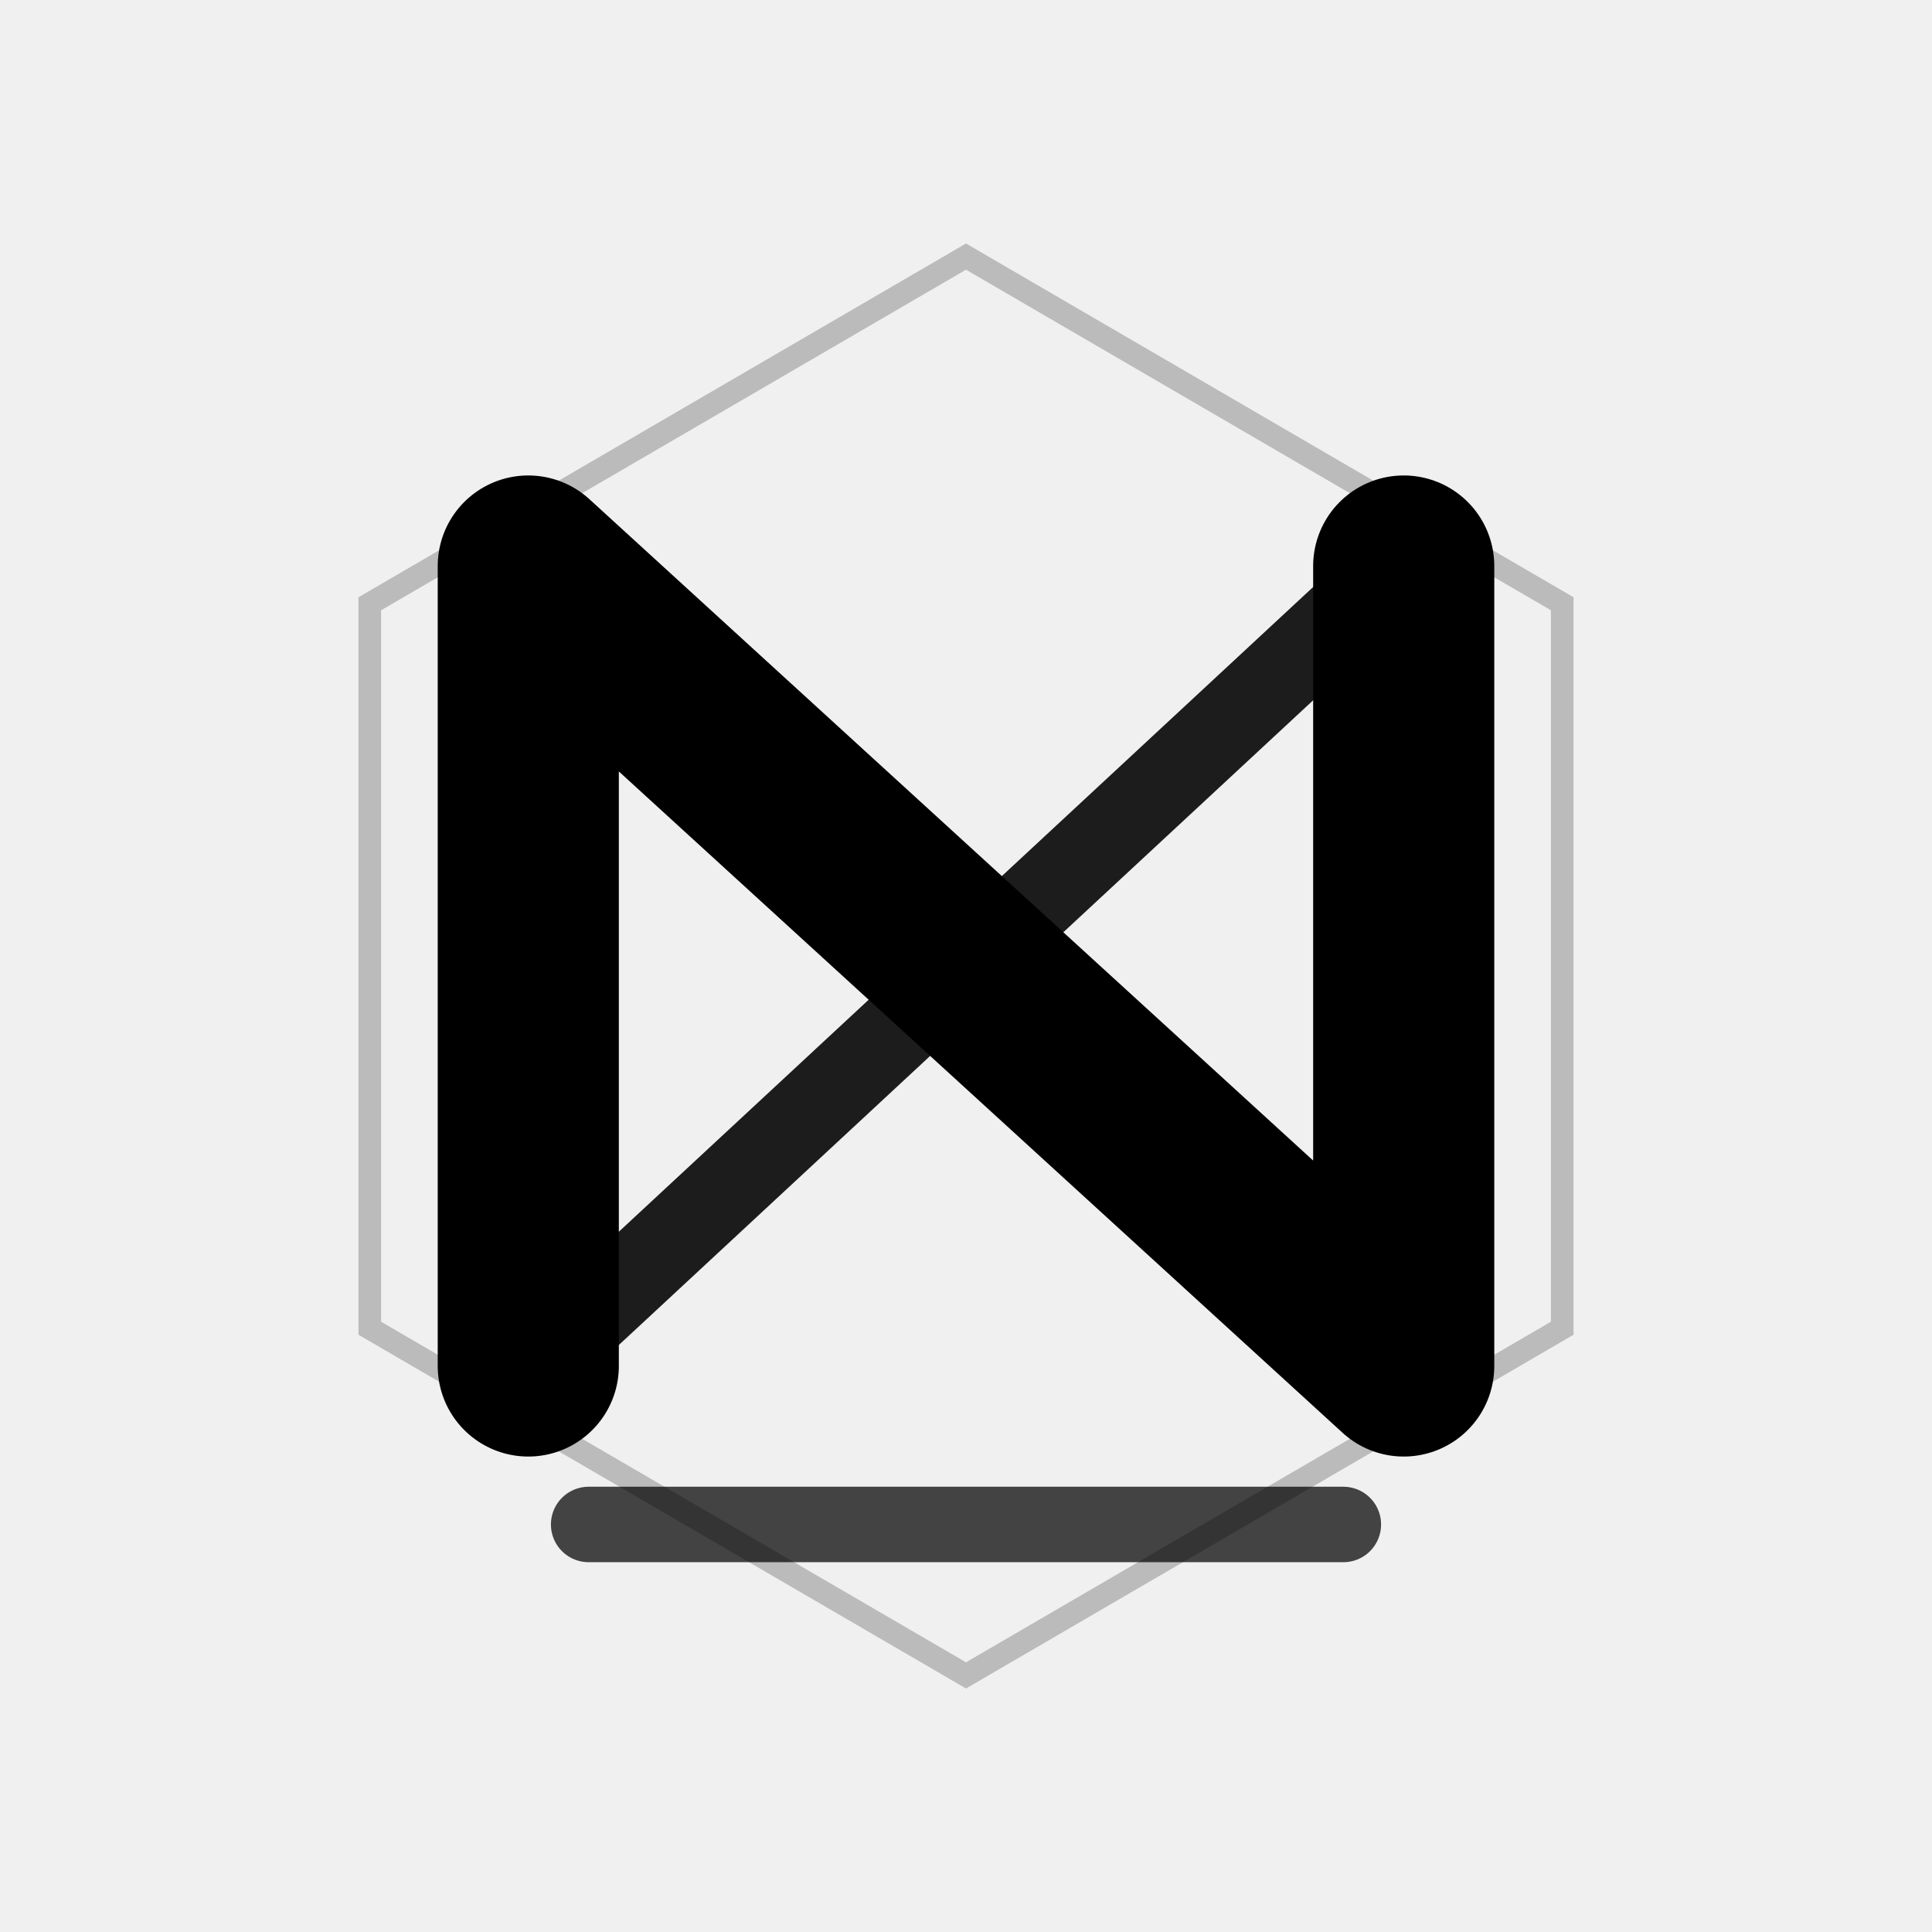
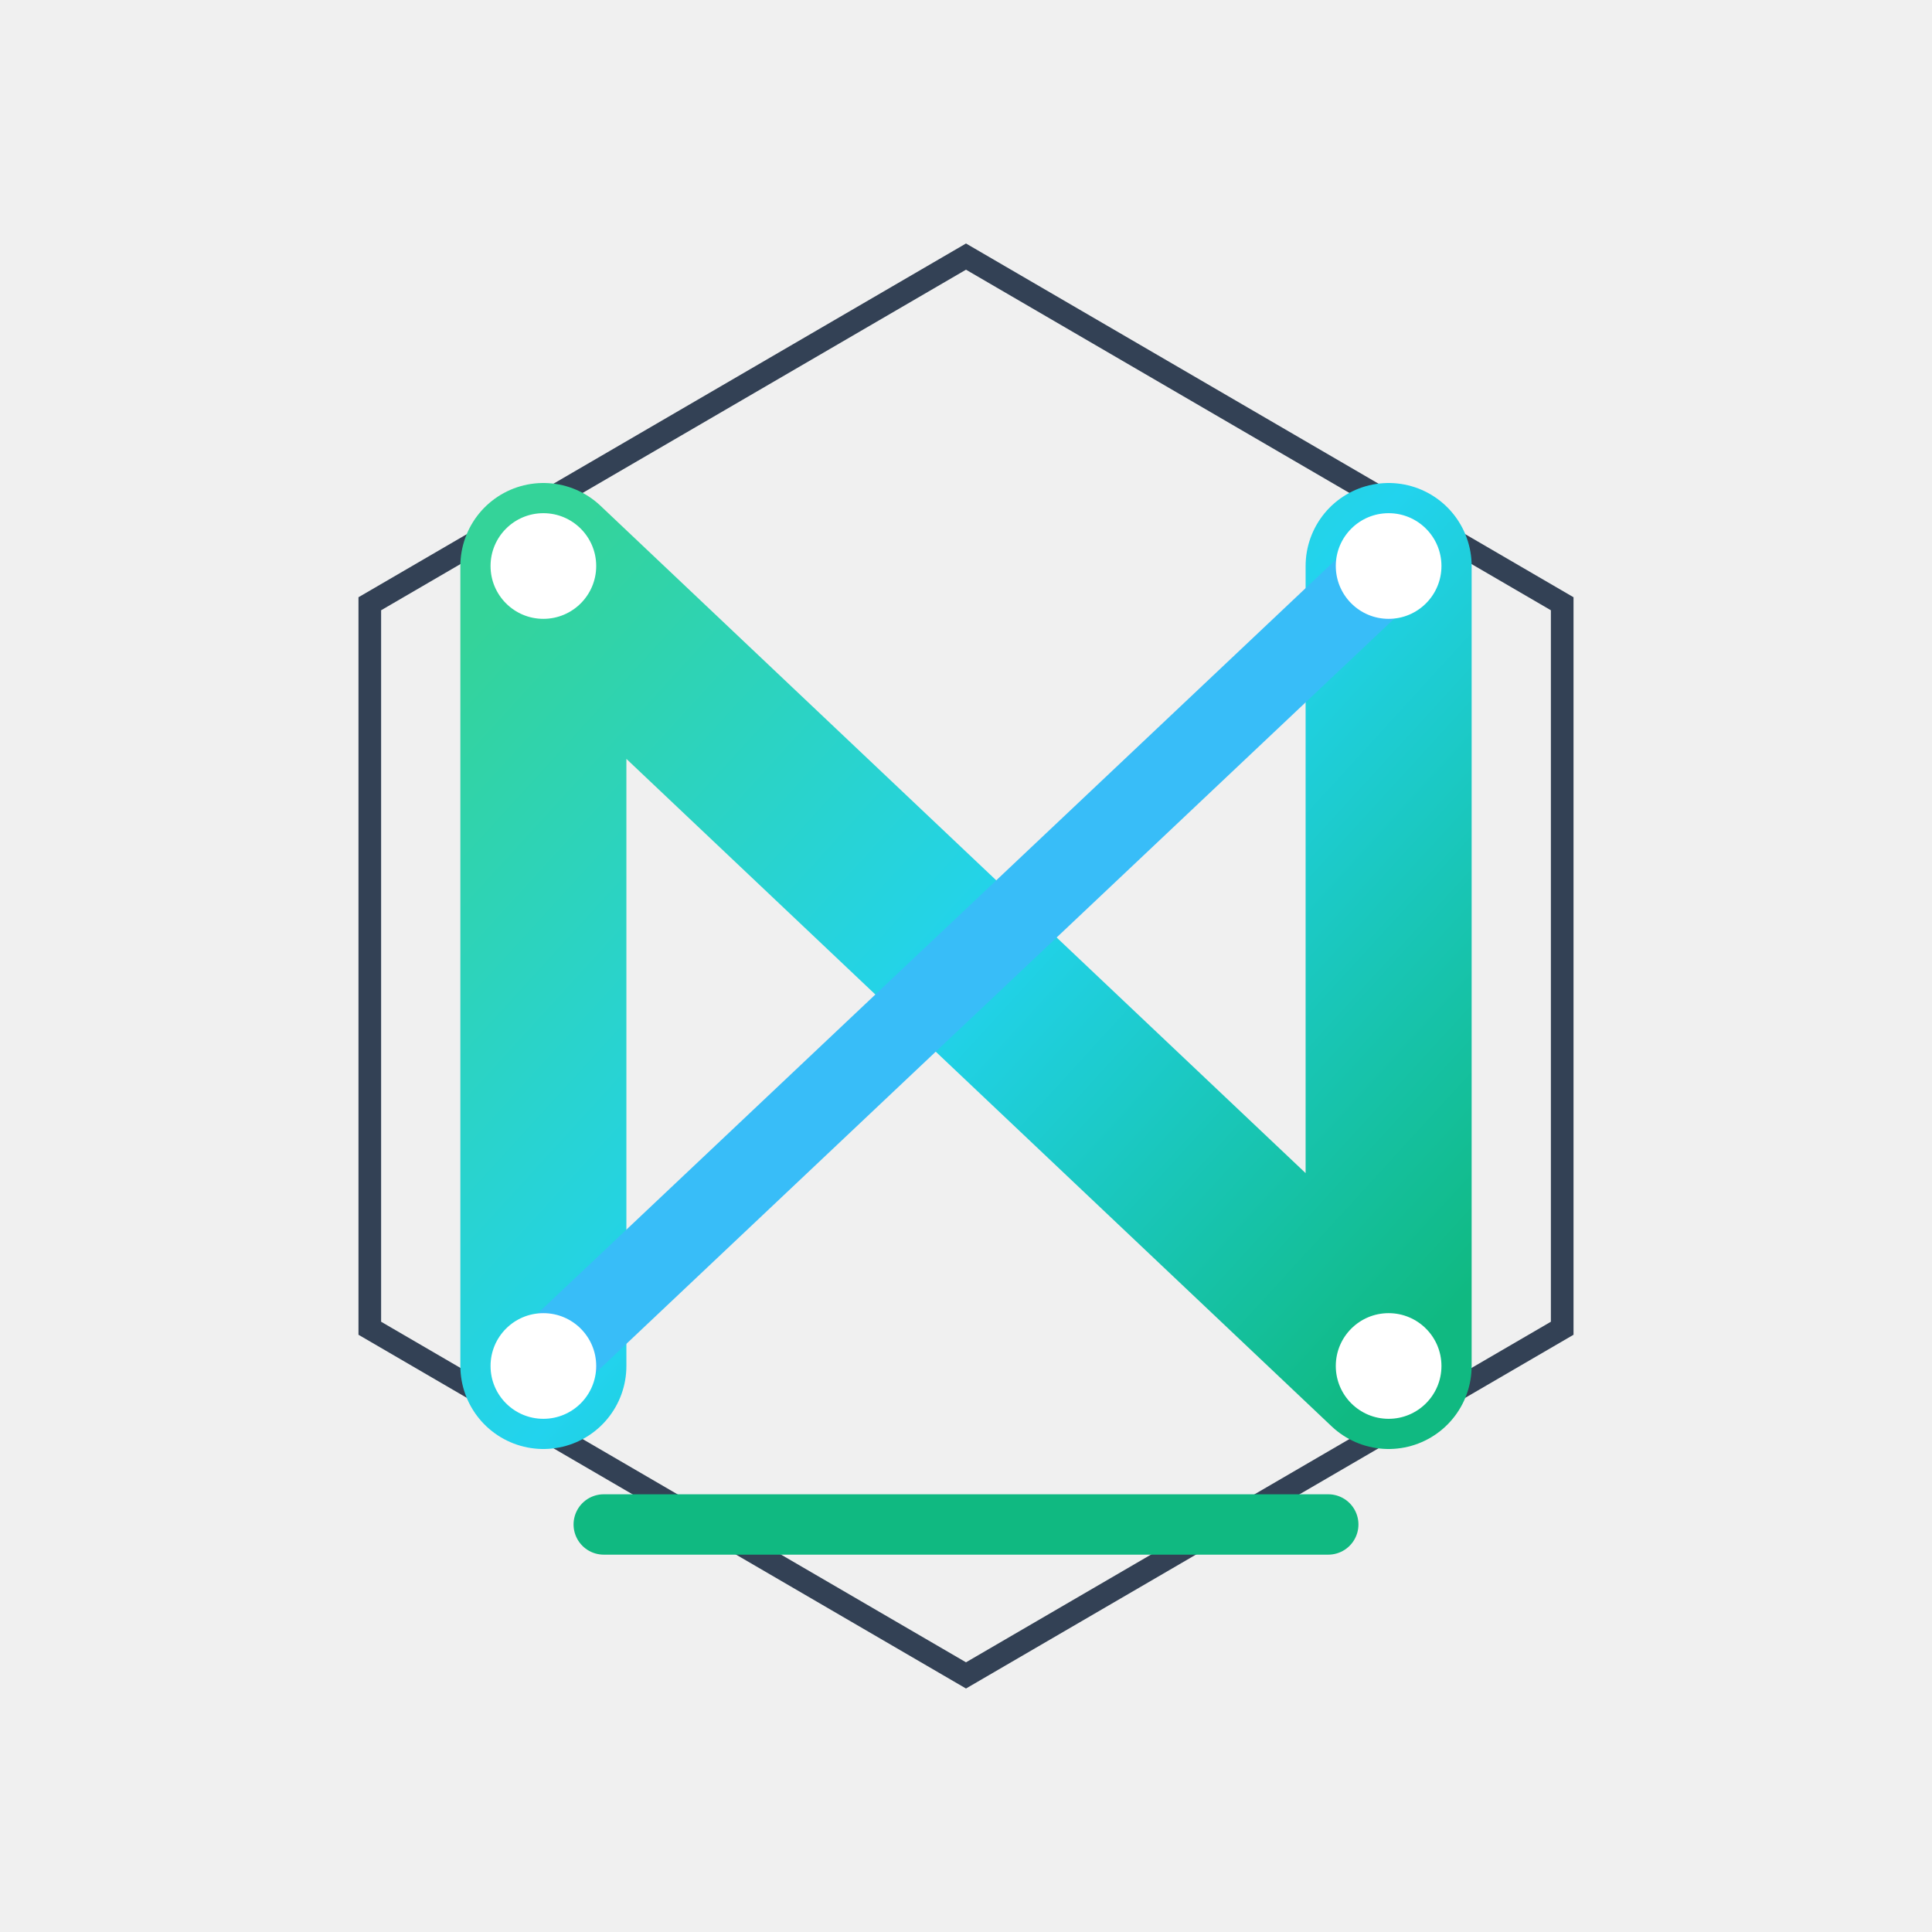
- <svg xmlns="http://www.w3.org/2000/svg" width="256" height="256" viewBox="0 0 256 256" fill="none" role="img" aria-labelledby="nakharax-mark-transparent-title">
-   <path d="M128 34L207 80V176L128 222L49 176V80L128 34Z" stroke="currentColor" stroke-width="3" opacity="0.22" />
-   <path d="M70 181V75L186 181V75" stroke="currentColor" stroke-width="24" stroke-linecap="round" stroke-linejoin="round" />
-   <path d="M184 76L72 180" stroke="currentColor" stroke-width="11" stroke-linecap="round" opacity="0.88" />
-   <path d="M78 202H178" stroke="currentColor" stroke-width="10" stroke-linecap="round" opacity="0.72" />
-   <circle cx="70" cy="75" r="6" fill="currentColor" />
-   <circle cx="186" cy="75" r="6" fill="currentColor" />
-   <circle cx="70" cy="181" r="6" fill="currentColor" />
-   <circle cx="186" cy="181" r="6" fill="currentColor" />
+ <svg xmlns="http://www.w3.org/2000/svg" width="256" height="256" viewBox="0 0 256 256" fill="none" role="img" aria-labelledby="nakharax-mark-trans">
+   <defs>
+     <linearGradient id="mark-grad" x1="70" y1="75" x2="186" y2="181" gradientUnits="userSpaceOnUse">
+       <stop offset="0%" stop-color="#34D399" />
+       <stop offset="50%" stop-color="#22D3EE" />
+       <stop offset="100%" stop-color="#10B981" />
+     </linearGradient>
+   </defs>
+   <path d="M128 34L207 80V176L128 222L49 176V80L128 34Z" stroke="#334155" stroke-width="3" />
+   <path d="M72 181V75L184 181V75" stroke="url(#mark-grad)" stroke-width="22" stroke-linecap="round" stroke-linejoin="round" />
+   <path d="M182 77L74 179" stroke="#38BDF8" stroke-width="11" stroke-linecap="round" />
+   <path d="M80 202H176" stroke="#10B981" stroke-width="8" stroke-linecap="round" />
+   <circle cx="72" cy="75" r="7" fill="#FFFFFF" />
+   <circle cx="184" cy="75" r="7" fill="#FFFFFF" />
+   <circle cx="72" cy="181" r="7" fill="#FFFFFF" />
+   <circle cx="184" cy="181" r="7" fill="#FFFFFF" />
</svg>
